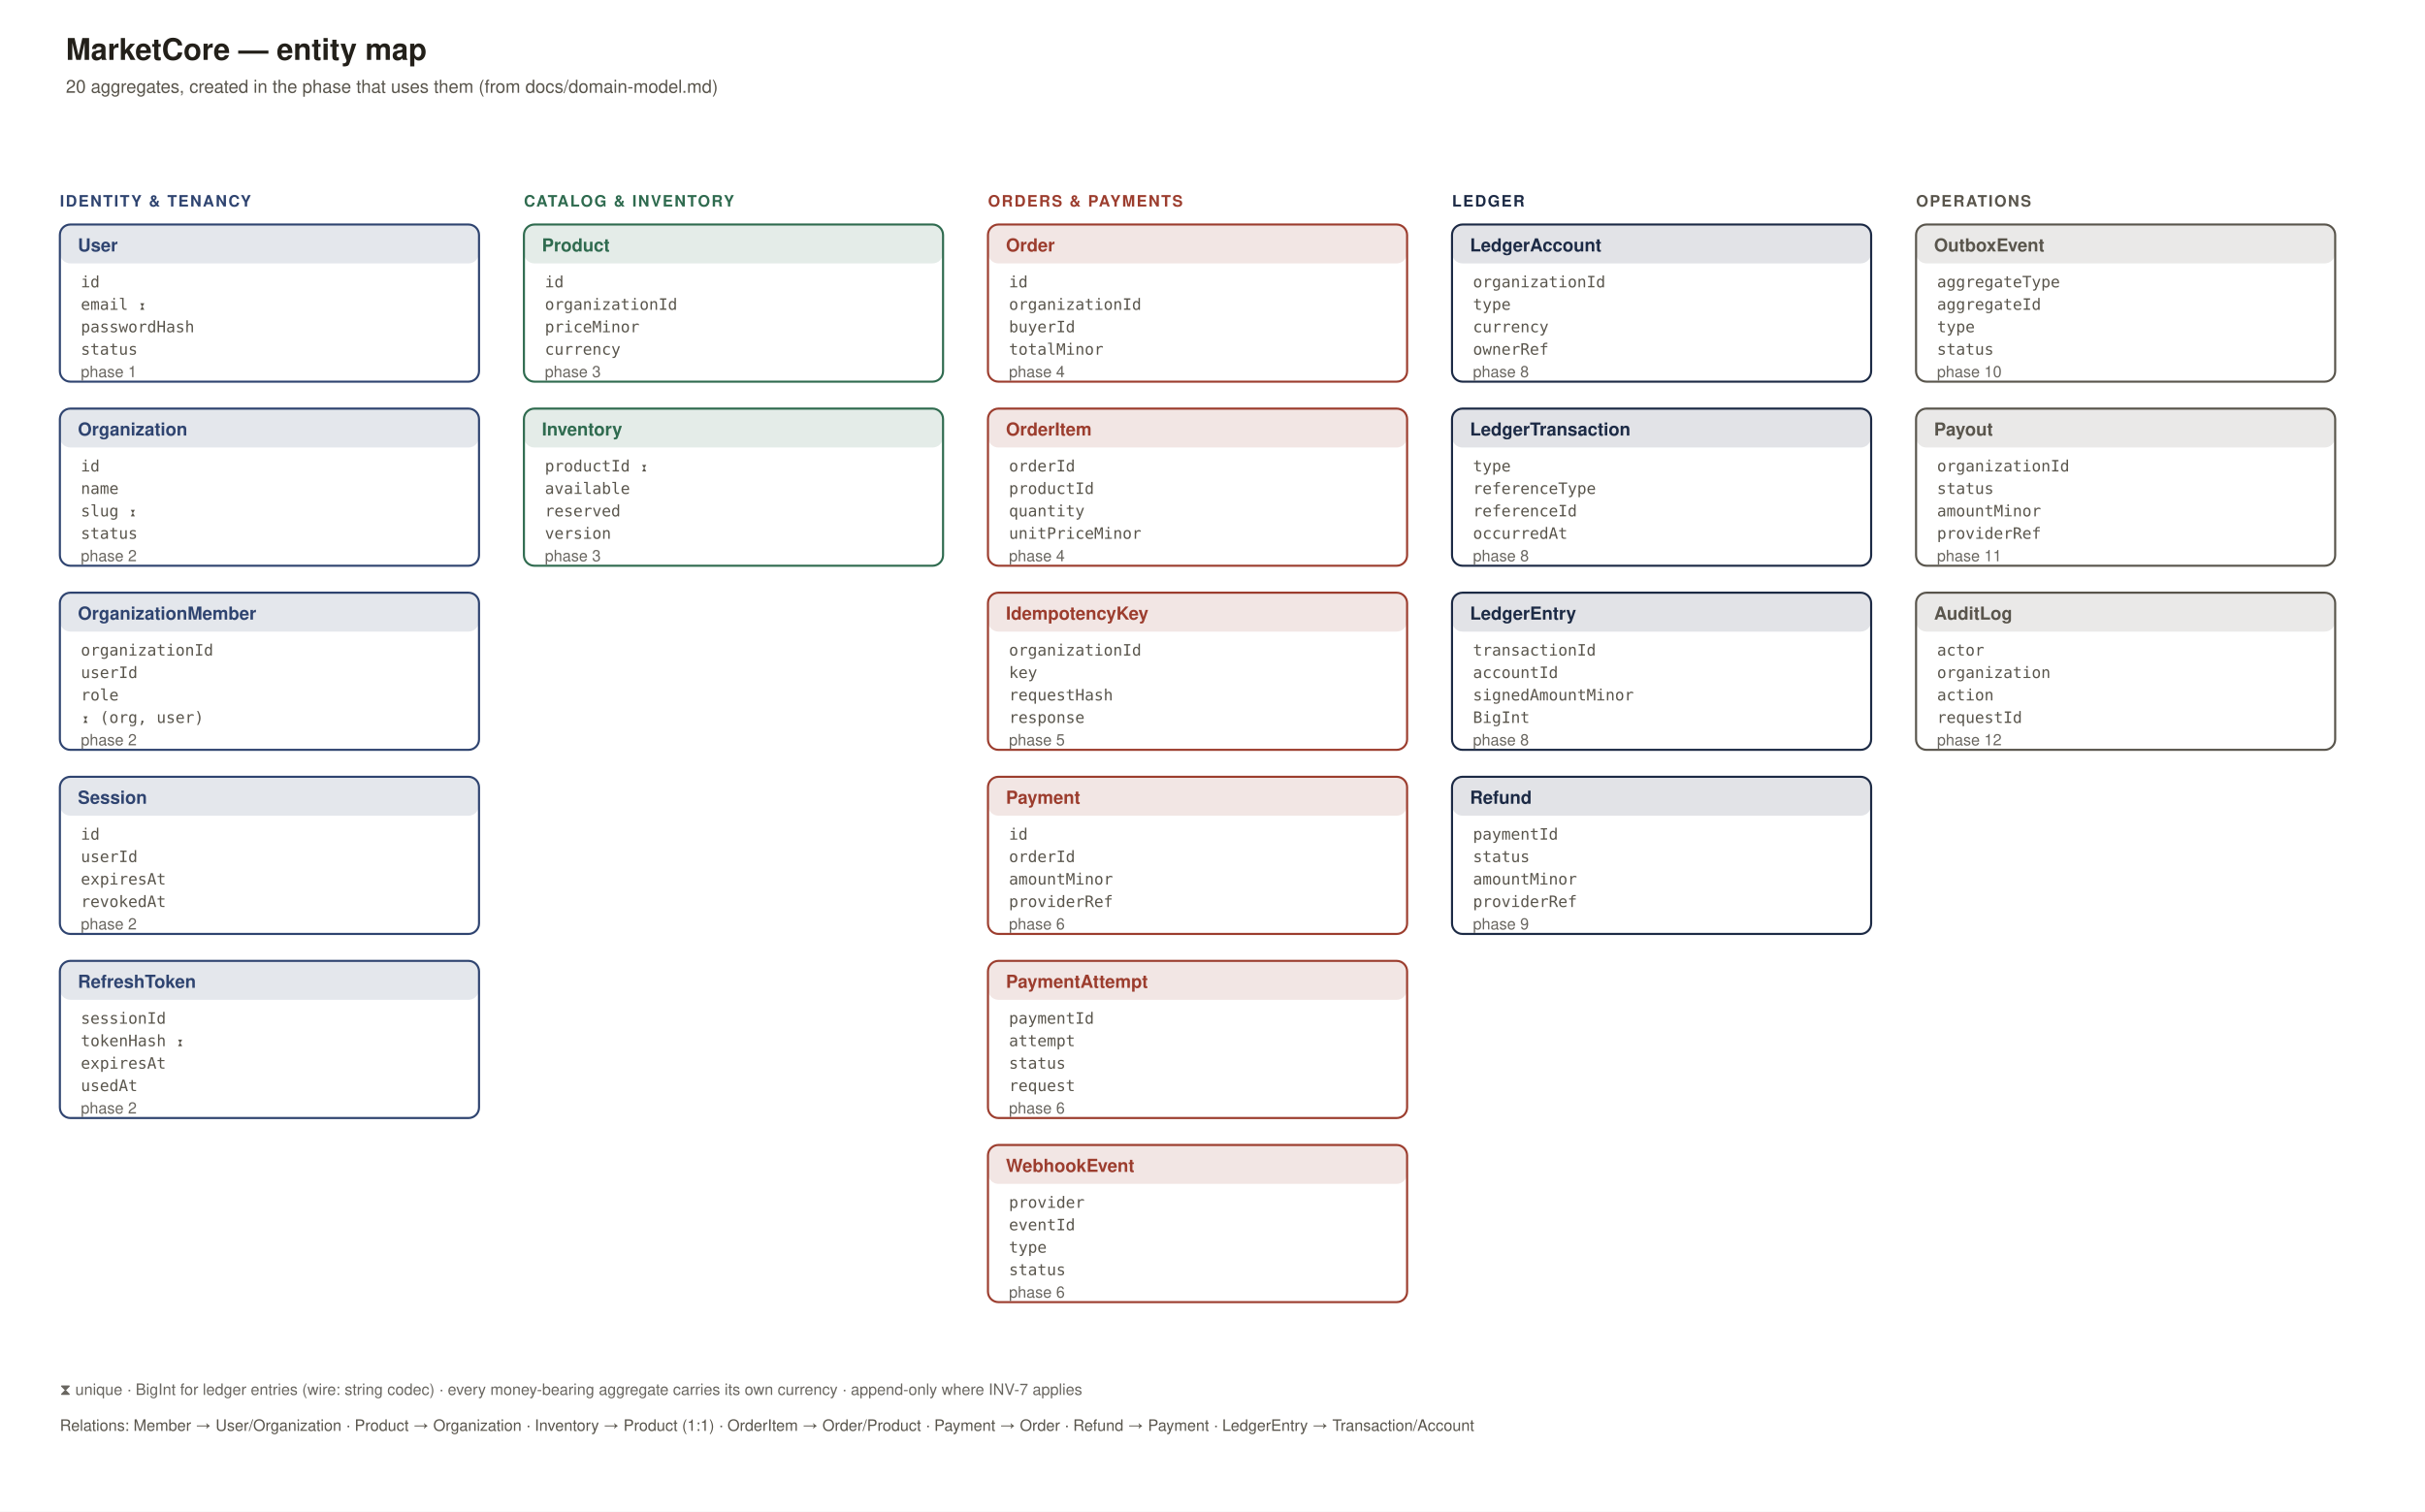
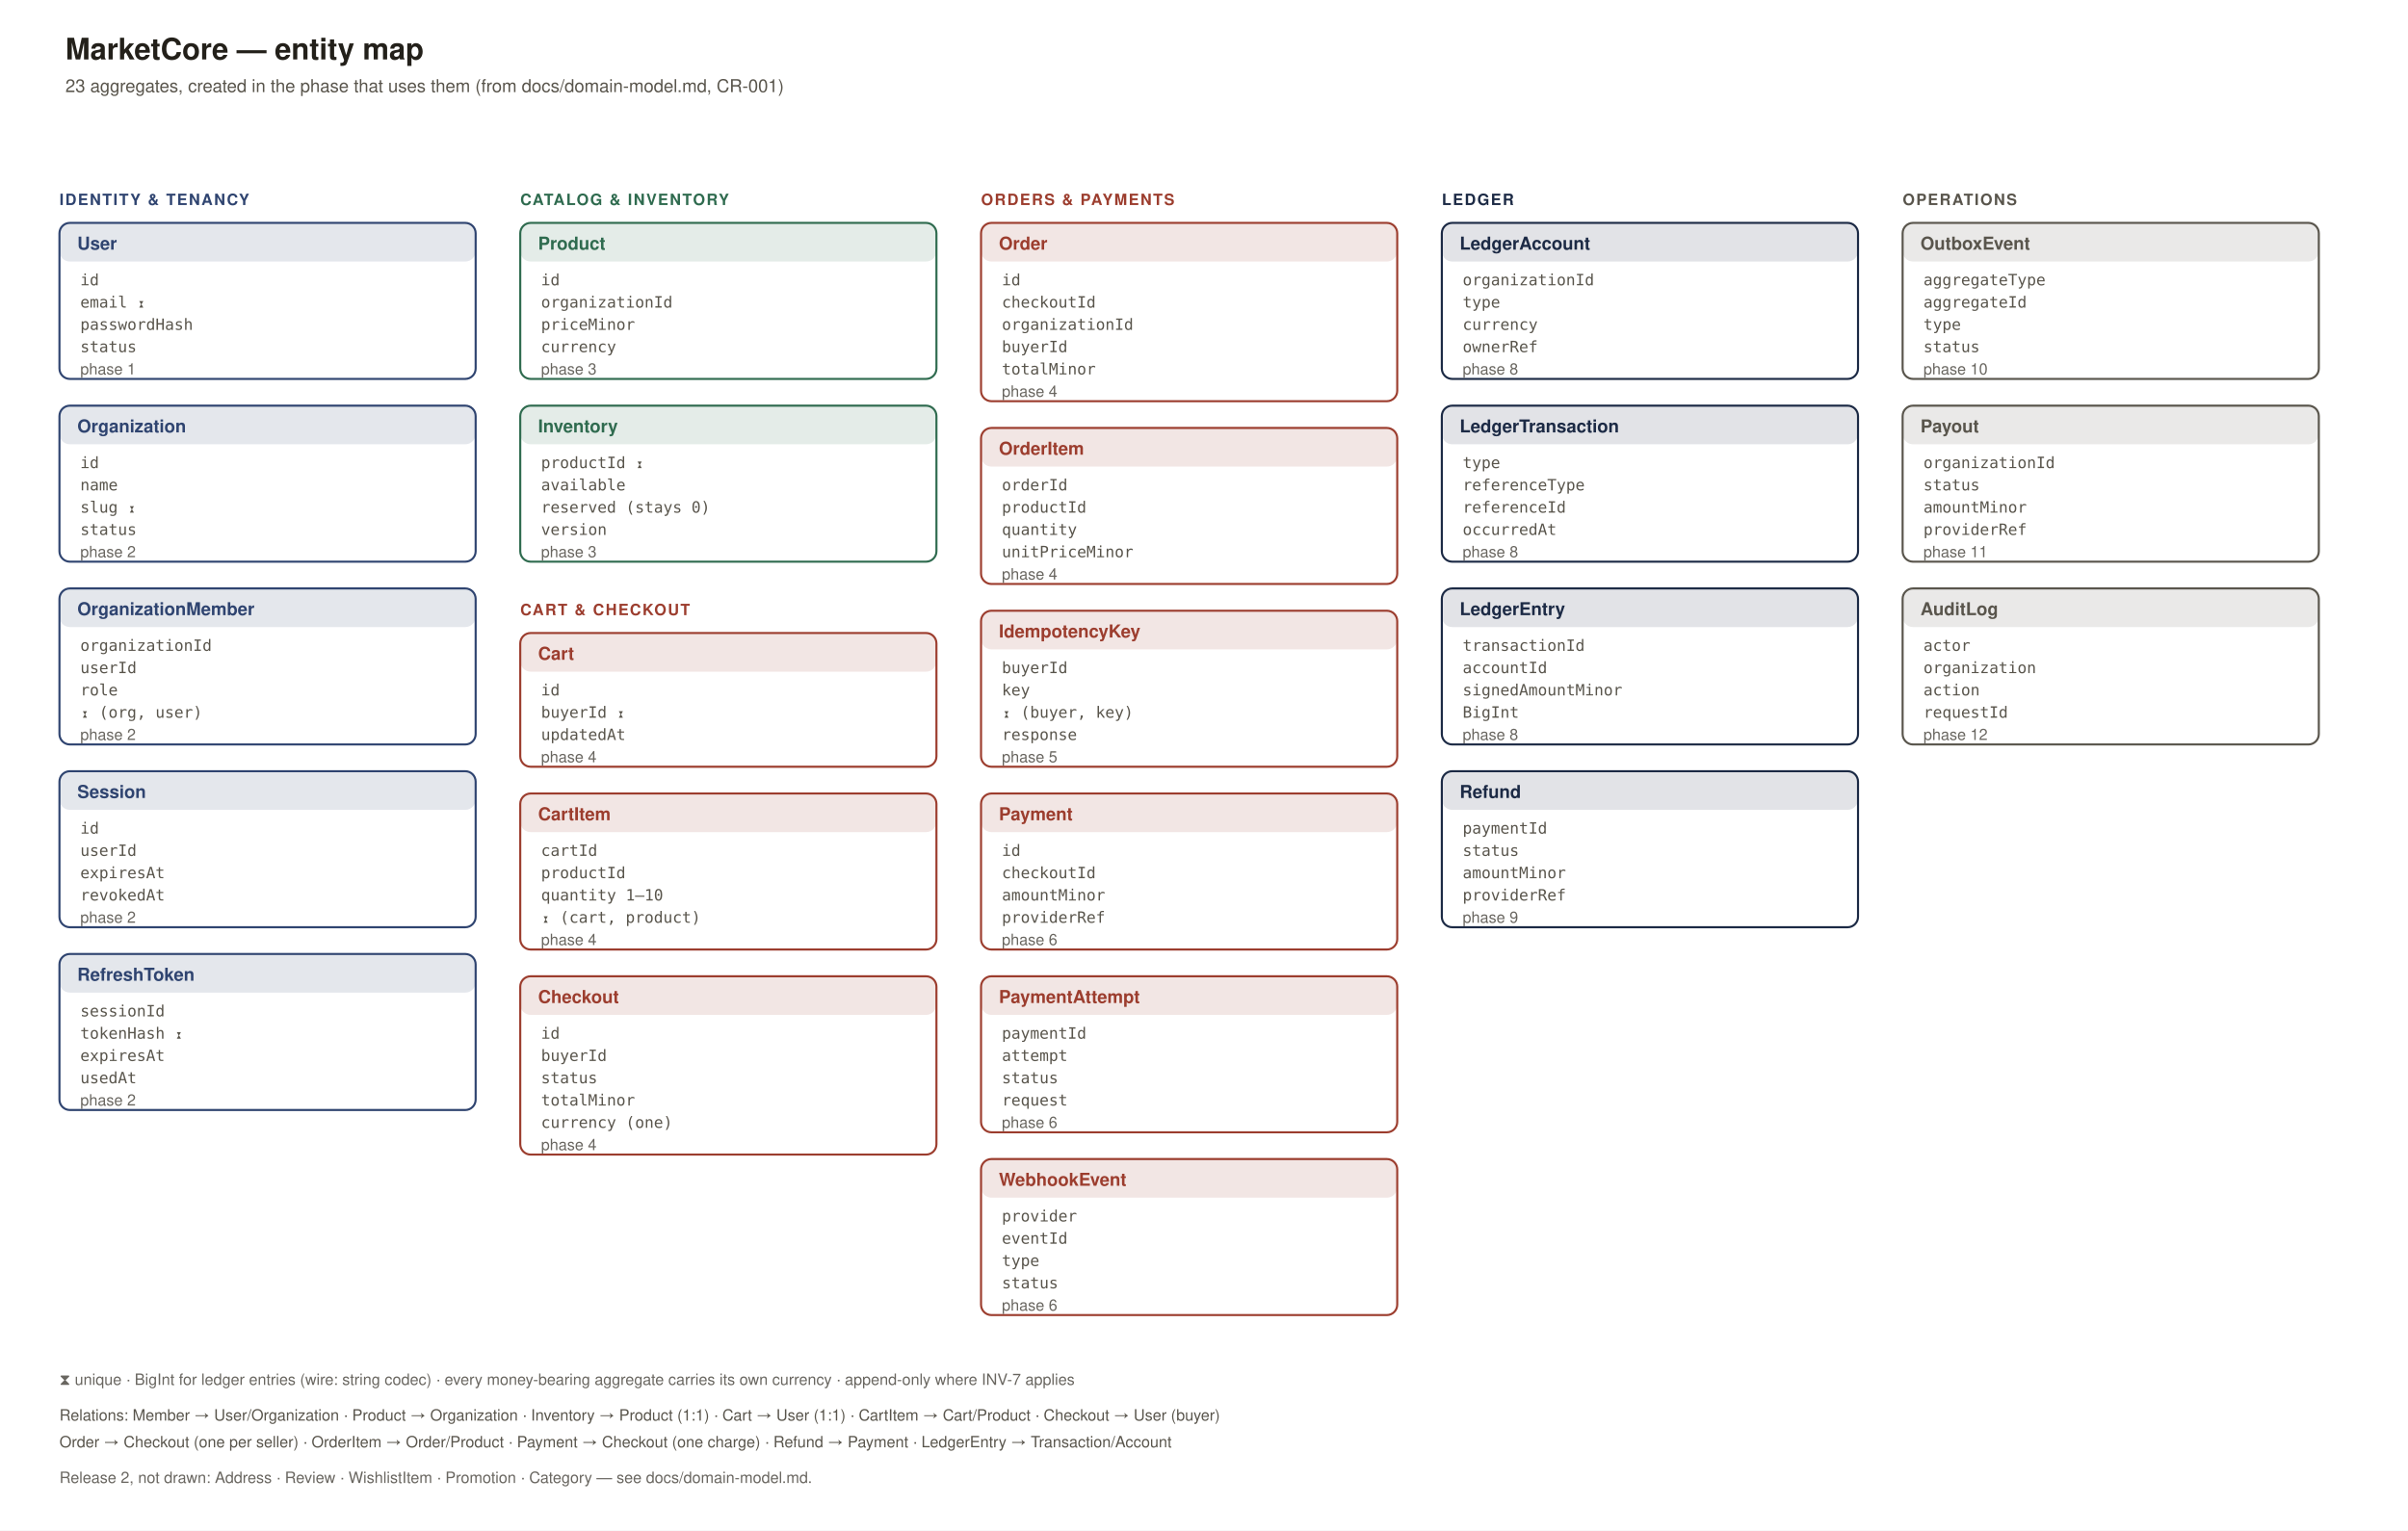
- <svg xmlns="http://www.w3.org/2000/svg" width="1620" height="1010" viewBox="0 0 1620 1010">
-   <rect width="1620" height="1010" fill="#ffffff" />
+ <svg xmlns="http://www.w3.org/2000/svg" width="1620" height="1030" viewBox="0 0 1620 1030">
+   <rect width="1620" height="1030" fill="#ffffff" />
  <defs>
    <marker id="ar" viewBox="0 0 10 10" refX="9" refY="5" markerWidth="7" markerHeight="7" orient="auto-start-reverse">
      <path d="M 0 0 L 10 5 L 0 10 z" fill="#23201a" />
    </marker>
    <marker id="a2" viewBox="0 0 10 10" refX="9" refY="5" markerWidth="7" markerHeight="7" orient="auto-start-reverse">
      <path d="M 0 0 L 10 5 L 0 10 z" fill="#2f4470" />
    </marker>
    <marker id="a3" viewBox="0 0 10 10" refX="9" refY="5" markerWidth="7" markerHeight="7" orient="auto-start-reverse">
      <path d="M 0 0 L 10 5 L 0 10 z" fill="#9c3d2e" />
    </marker>
    <marker id="a4" viewBox="0 0 10 10" refX="9" refY="5" markerWidth="7" markerHeight="7" orient="auto-start-reverse">
      <path d="M 0 0 L 10 5 L 0 10 z" fill="#59554c" />
    </marker>
  </defs>
  <text x="44" y="40" font-family="Helvetica, Arial, sans-serif" font-size="20" font-weight="700" fill="#23201a" text-anchor="start">MarketCore — entity map</text>
-   <text x="44" y="62" font-family="Helvetica, Arial, sans-serif" font-size="12" font-weight="400" fill="#59554c" text-anchor="start">20 aggregates, created in the phase that uses them (from docs/domain-model.md)</text>
+   <text x="44" y="62" font-family="Helvetica, Arial, sans-serif" font-size="12" font-weight="400" fill="#59554c" text-anchor="start">23 aggregates, created in the phase that uses them (from docs/domain-model.md, CR-001)</text>
  <text x="40" y="138" font-family="Helvetica, Arial, sans-serif" font-size="10.5" font-weight="700" fill="#2f4470" text-anchor="start" letter-spacing="0.09em">IDENTITY &amp; TENANCY</text>
  <rect x="40" y="150" width="280" height="105" rx="7" fill="#ffffff" stroke="#2f4470" stroke-width="1.4" />
  <rect x="40" y="150" width="280" height="26" rx="7" fill="#2f4470" opacity="0.13" />
  <text x="52" y="168" font-family="Helvetica, Arial, sans-serif" font-size="12" font-weight="700" fill="#2f4470" text-anchor="start">User</text>
  <text x="54" y="192" font-family="ui-monospace, Menlo, Consolas, monospace" font-size="10.5" font-weight="400" fill="#59554c" text-anchor="start">id</text>
  <text x="54" y="207" font-family="ui-monospace, Menlo, Consolas, monospace" font-size="10.5" font-weight="400" fill="#59554c" text-anchor="start">email ⧗</text>
  <text x="54" y="222" font-family="ui-monospace, Menlo, Consolas, monospace" font-size="10.5" font-weight="400" fill="#59554c" text-anchor="start">passwordHash</text>
  <text x="54" y="237" font-family="ui-monospace, Menlo, Consolas, monospace" font-size="10.5" font-weight="400" fill="#59554c" text-anchor="start">status</text>
  <text x="54" y="252" font-family="Helvetica, Arial, sans-serif" font-size="10.5" font-weight="400" fill="#696660" text-anchor="start">phase 1</text>
  <rect x="40" y="273" width="280" height="105" rx="7" fill="#ffffff" stroke="#2f4470" stroke-width="1.4" />
  <rect x="40" y="273" width="280" height="26" rx="7" fill="#2f4470" opacity="0.13" />
  <text x="52" y="291" font-family="Helvetica, Arial, sans-serif" font-size="12" font-weight="700" fill="#2f4470" text-anchor="start">Organization</text>
  <text x="54" y="315" font-family="ui-monospace, Menlo, Consolas, monospace" font-size="10.5" font-weight="400" fill="#59554c" text-anchor="start">id</text>
  <text x="54" y="330" font-family="ui-monospace, Menlo, Consolas, monospace" font-size="10.5" font-weight="400" fill="#59554c" text-anchor="start">name</text>
  <text x="54" y="345" font-family="ui-monospace, Menlo, Consolas, monospace" font-size="10.5" font-weight="400" fill="#59554c" text-anchor="start">slug ⧗</text>
  <text x="54" y="360" font-family="ui-monospace, Menlo, Consolas, monospace" font-size="10.5" font-weight="400" fill="#59554c" text-anchor="start">status</text>
  <text x="54" y="375" font-family="Helvetica, Arial, sans-serif" font-size="10.5" font-weight="400" fill="#696660" text-anchor="start">phase 2</text>
  <rect x="40" y="396" width="280" height="105" rx="7" fill="#ffffff" stroke="#2f4470" stroke-width="1.4" />
  <rect x="40" y="396" width="280" height="26" rx="7" fill="#2f4470" opacity="0.13" />
  <text x="52" y="414" font-family="Helvetica, Arial, sans-serif" font-size="12" font-weight="700" fill="#2f4470" text-anchor="start">OrganizationMember</text>
  <text x="54" y="438" font-family="ui-monospace, Menlo, Consolas, monospace" font-size="10.5" font-weight="400" fill="#59554c" text-anchor="start">organizationId</text>
  <text x="54" y="453" font-family="ui-monospace, Menlo, Consolas, monospace" font-size="10.5" font-weight="400" fill="#59554c" text-anchor="start">userId</text>
  <text x="54" y="468" font-family="ui-monospace, Menlo, Consolas, monospace" font-size="10.5" font-weight="400" fill="#59554c" text-anchor="start">role</text>
  <text x="54" y="483" font-family="ui-monospace, Menlo, Consolas, monospace" font-size="10.5" font-weight="400" fill="#59554c" text-anchor="start">⧗ (org, user)</text>
  <text x="54" y="498" font-family="Helvetica, Arial, sans-serif" font-size="10.5" font-weight="400" fill="#696660" text-anchor="start">phase 2</text>
  <rect x="40" y="519" width="280" height="105" rx="7" fill="#ffffff" stroke="#2f4470" stroke-width="1.4" />
  <rect x="40" y="519" width="280" height="26" rx="7" fill="#2f4470" opacity="0.13" />
  <text x="52" y="537" font-family="Helvetica, Arial, sans-serif" font-size="12" font-weight="700" fill="#2f4470" text-anchor="start">Session</text>
  <text x="54" y="561" font-family="ui-monospace, Menlo, Consolas, monospace" font-size="10.5" font-weight="400" fill="#59554c" text-anchor="start">id</text>
  <text x="54" y="576" font-family="ui-monospace, Menlo, Consolas, monospace" font-size="10.5" font-weight="400" fill="#59554c" text-anchor="start">userId</text>
  <text x="54" y="591" font-family="ui-monospace, Menlo, Consolas, monospace" font-size="10.5" font-weight="400" fill="#59554c" text-anchor="start">expiresAt</text>
  <text x="54" y="606" font-family="ui-monospace, Menlo, Consolas, monospace" font-size="10.5" font-weight="400" fill="#59554c" text-anchor="start">revokedAt</text>
  <text x="54" y="621" font-family="Helvetica, Arial, sans-serif" font-size="10.5" font-weight="400" fill="#696660" text-anchor="start">phase 2</text>
  <rect x="40" y="642" width="280" height="105" rx="7" fill="#ffffff" stroke="#2f4470" stroke-width="1.4" />
  <rect x="40" y="642" width="280" height="26" rx="7" fill="#2f4470" opacity="0.13" />
  <text x="52" y="660" font-family="Helvetica, Arial, sans-serif" font-size="12" font-weight="700" fill="#2f4470" text-anchor="start">RefreshToken</text>
  <text x="54" y="684" font-family="ui-monospace, Menlo, Consolas, monospace" font-size="10.5" font-weight="400" fill="#59554c" text-anchor="start">sessionId</text>
  <text x="54" y="699" font-family="ui-monospace, Menlo, Consolas, monospace" font-size="10.5" font-weight="400" fill="#59554c" text-anchor="start">tokenHash ⧗</text>
  <text x="54" y="714" font-family="ui-monospace, Menlo, Consolas, monospace" font-size="10.5" font-weight="400" fill="#59554c" text-anchor="start">expiresAt</text>
  <text x="54" y="729" font-family="ui-monospace, Menlo, Consolas, monospace" font-size="10.5" font-weight="400" fill="#59554c" text-anchor="start">usedAt</text>
  <text x="54" y="744" font-family="Helvetica, Arial, sans-serif" font-size="10.5" font-weight="400" fill="#696660" text-anchor="start">phase 2</text>
  <text x="350" y="138" font-family="Helvetica, Arial, sans-serif" font-size="10.5" font-weight="700" fill="#2f6b4f" text-anchor="start" letter-spacing="0.09em">CATALOG &amp; INVENTORY</text>
  <rect x="350" y="150" width="280" height="105" rx="7" fill="#ffffff" stroke="#2f6b4f" stroke-width="1.4" />
  <rect x="350" y="150" width="280" height="26" rx="7" fill="#2f6b4f" opacity="0.13" />
  <text x="362" y="168" font-family="Helvetica, Arial, sans-serif" font-size="12" font-weight="700" fill="#2f6b4f" text-anchor="start">Product</text>
  <text x="364" y="192" font-family="ui-monospace, Menlo, Consolas, monospace" font-size="10.5" font-weight="400" fill="#59554c" text-anchor="start">id</text>
  <text x="364" y="207" font-family="ui-monospace, Menlo, Consolas, monospace" font-size="10.5" font-weight="400" fill="#59554c" text-anchor="start">organizationId</text>
  <text x="364" y="222" font-family="ui-monospace, Menlo, Consolas, monospace" font-size="10.5" font-weight="400" fill="#59554c" text-anchor="start">priceMinor</text>
  <text x="364" y="237" font-family="ui-monospace, Menlo, Consolas, monospace" font-size="10.5" font-weight="400" fill="#59554c" text-anchor="start">currency</text>
  <text x="364" y="252" font-family="Helvetica, Arial, sans-serif" font-size="10.5" font-weight="400" fill="#696660" text-anchor="start">phase 3</text>
  <rect x="350" y="273" width="280" height="105" rx="7" fill="#ffffff" stroke="#2f6b4f" stroke-width="1.4" />
  <rect x="350" y="273" width="280" height="26" rx="7" fill="#2f6b4f" opacity="0.13" />
  <text x="362" y="291" font-family="Helvetica, Arial, sans-serif" font-size="12" font-weight="700" fill="#2f6b4f" text-anchor="start">Inventory</text>
  <text x="364" y="315" font-family="ui-monospace, Menlo, Consolas, monospace" font-size="10.5" font-weight="400" fill="#59554c" text-anchor="start">productId ⧗</text>
  <text x="364" y="330" font-family="ui-monospace, Menlo, Consolas, monospace" font-size="10.5" font-weight="400" fill="#59554c" text-anchor="start">available</text>
-   <text x="364" y="345" font-family="ui-monospace, Menlo, Consolas, monospace" font-size="10.5" font-weight="400" fill="#59554c" text-anchor="start">reserved</text>
+   <text x="364" y="345" font-family="ui-monospace, Menlo, Consolas, monospace" font-size="10.5" font-weight="400" fill="#59554c" text-anchor="start">reserved (stays 0)</text>
  <text x="364" y="360" font-family="ui-monospace, Menlo, Consolas, monospace" font-size="10.5" font-weight="400" fill="#59554c" text-anchor="start">version</text>
  <text x="364" y="375" font-family="Helvetica, Arial, sans-serif" font-size="10.5" font-weight="400" fill="#696660" text-anchor="start">phase 3</text>
+   <text x="350" y="414" font-family="Helvetica, Arial, sans-serif" font-size="10.5" font-weight="700" fill="#9c3d2e" text-anchor="start" letter-spacing="0.09em">CART &amp; CHECKOUT</text>
+   <rect x="350" y="426" width="280" height="90" rx="7" fill="#ffffff" stroke="#9c3d2e" stroke-width="1.4" />
+   <rect x="350" y="426" width="280" height="26" rx="7" fill="#9c3d2e" opacity="0.13" />
+   <text x="362" y="444" font-family="Helvetica, Arial, sans-serif" font-size="12" font-weight="700" fill="#9c3d2e" text-anchor="start">Cart</text>
+   <text x="364" y="468" font-family="ui-monospace, Menlo, Consolas, monospace" font-size="10.5" font-weight="400" fill="#59554c" text-anchor="start">id</text>
+   <text x="364" y="483" font-family="ui-monospace, Menlo, Consolas, monospace" font-size="10.5" font-weight="400" fill="#59554c" text-anchor="start">buyerId ⧗</text>
+   <text x="364" y="498" font-family="ui-monospace, Menlo, Consolas, monospace" font-size="10.5" font-weight="400" fill="#59554c" text-anchor="start">updatedAt</text>
+   <text x="364" y="513" font-family="Helvetica, Arial, sans-serif" font-size="10.5" font-weight="400" fill="#696660" text-anchor="start">phase 4</text>
+   <rect x="350" y="534" width="280" height="105" rx="7" fill="#ffffff" stroke="#9c3d2e" stroke-width="1.4" />
+   <rect x="350" y="534" width="280" height="26" rx="7" fill="#9c3d2e" opacity="0.13" />
+   <text x="362" y="552" font-family="Helvetica, Arial, sans-serif" font-size="12" font-weight="700" fill="#9c3d2e" text-anchor="start">CartItem</text>
+   <text x="364" y="576" font-family="ui-monospace, Menlo, Consolas, monospace" font-size="10.5" font-weight="400" fill="#59554c" text-anchor="start">cartId</text>
+   <text x="364" y="591" font-family="ui-monospace, Menlo, Consolas, monospace" font-size="10.5" font-weight="400" fill="#59554c" text-anchor="start">productId</text>
+   <text x="364" y="606" font-family="ui-monospace, Menlo, Consolas, monospace" font-size="10.5" font-weight="400" fill="#59554c" text-anchor="start">quantity 1–10</text>
+   <text x="364" y="621" font-family="ui-monospace, Menlo, Consolas, monospace" font-size="10.5" font-weight="400" fill="#59554c" text-anchor="start">⧗ (cart, product)</text>
+   <text x="364" y="636" font-family="Helvetica, Arial, sans-serif" font-size="10.5" font-weight="400" fill="#696660" text-anchor="start">phase 4</text>
+   <rect x="350" y="657" width="280" height="120" rx="7" fill="#ffffff" stroke="#9c3d2e" stroke-width="1.4" />
+   <rect x="350" y="657" width="280" height="26" rx="7" fill="#9c3d2e" opacity="0.13" />
+   <text x="362" y="675" font-family="Helvetica, Arial, sans-serif" font-size="12" font-weight="700" fill="#9c3d2e" text-anchor="start">Checkout</text>
+   <text x="364" y="699" font-family="ui-monospace, Menlo, Consolas, monospace" font-size="10.5" font-weight="400" fill="#59554c" text-anchor="start">id</text>
+   <text x="364" y="714" font-family="ui-monospace, Menlo, Consolas, monospace" font-size="10.5" font-weight="400" fill="#59554c" text-anchor="start">buyerId</text>
+   <text x="364" y="729" font-family="ui-monospace, Menlo, Consolas, monospace" font-size="10.5" font-weight="400" fill="#59554c" text-anchor="start">status</text>
+   <text x="364" y="744" font-family="ui-monospace, Menlo, Consolas, monospace" font-size="10.5" font-weight="400" fill="#59554c" text-anchor="start">totalMinor</text>
+   <text x="364" y="759" font-family="ui-monospace, Menlo, Consolas, monospace" font-size="10.5" font-weight="400" fill="#59554c" text-anchor="start">currency (one)</text>
+   <text x="364" y="774" font-family="Helvetica, Arial, sans-serif" font-size="10.5" font-weight="400" fill="#696660" text-anchor="start">phase 4</text>
  <text x="660" y="138" font-family="Helvetica, Arial, sans-serif" font-size="10.5" font-weight="700" fill="#9c3d2e" text-anchor="start" letter-spacing="0.09em">ORDERS &amp; PAYMENTS</text>
-   <rect x="660" y="150" width="280" height="105" rx="7" fill="#ffffff" stroke="#9c3d2e" stroke-width="1.4" />
+   <rect x="660" y="150" width="280" height="120" rx="7" fill="#ffffff" stroke="#9c3d2e" stroke-width="1.4" />
  <rect x="660" y="150" width="280" height="26" rx="7" fill="#9c3d2e" opacity="0.13" />
  <text x="672" y="168" font-family="Helvetica, Arial, sans-serif" font-size="12" font-weight="700" fill="#9c3d2e" text-anchor="start">Order</text>
  <text x="674" y="192" font-family="ui-monospace, Menlo, Consolas, monospace" font-size="10.5" font-weight="400" fill="#59554c" text-anchor="start">id</text>
-   <text x="674" y="207" font-family="ui-monospace, Menlo, Consolas, monospace" font-size="10.5" font-weight="400" fill="#59554c" text-anchor="start">organizationId</text>
-   <text x="674" y="222" font-family="ui-monospace, Menlo, Consolas, monospace" font-size="10.5" font-weight="400" fill="#59554c" text-anchor="start">buyerId</text>
-   <text x="674" y="237" font-family="ui-monospace, Menlo, Consolas, monospace" font-size="10.5" font-weight="400" fill="#59554c" text-anchor="start">totalMinor</text>
-   <text x="674" y="252" font-family="Helvetica, Arial, sans-serif" font-size="10.5" font-weight="400" fill="#696660" text-anchor="start">phase 4</text>
-   <rect x="660" y="273" width="280" height="105" rx="7" fill="#ffffff" stroke="#9c3d2e" stroke-width="1.4" />
-   <rect x="660" y="273" width="280" height="26" rx="7" fill="#9c3d2e" opacity="0.13" />
-   <text x="672" y="291" font-family="Helvetica, Arial, sans-serif" font-size="12" font-weight="700" fill="#9c3d2e" text-anchor="start">OrderItem</text>
-   <text x="674" y="315" font-family="ui-monospace, Menlo, Consolas, monospace" font-size="10.5" font-weight="400" fill="#59554c" text-anchor="start">orderId</text>
-   <text x="674" y="330" font-family="ui-monospace, Menlo, Consolas, monospace" font-size="10.5" font-weight="400" fill="#59554c" text-anchor="start">productId</text>
-   <text x="674" y="345" font-family="ui-monospace, Menlo, Consolas, monospace" font-size="10.5" font-weight="400" fill="#59554c" text-anchor="start">quantity</text>
-   <text x="674" y="360" font-family="ui-monospace, Menlo, Consolas, monospace" font-size="10.5" font-weight="400" fill="#59554c" text-anchor="start">unitPriceMinor</text>
-   <text x="674" y="375" font-family="Helvetica, Arial, sans-serif" font-size="10.5" font-weight="400" fill="#696660" text-anchor="start">phase 4</text>
-   <rect x="660" y="396" width="280" height="105" rx="7" fill="#ffffff" stroke="#9c3d2e" stroke-width="1.4" />
-   <rect x="660" y="396" width="280" height="26" rx="7" fill="#9c3d2e" opacity="0.13" />
-   <text x="672" y="414" font-family="Helvetica, Arial, sans-serif" font-size="12" font-weight="700" fill="#9c3d2e" text-anchor="start">IdempotencyKey</text>
-   <text x="674" y="438" font-family="ui-monospace, Menlo, Consolas, monospace" font-size="10.5" font-weight="400" fill="#59554c" text-anchor="start">organizationId</text>
-   <text x="674" y="453" font-family="ui-monospace, Menlo, Consolas, monospace" font-size="10.5" font-weight="400" fill="#59554c" text-anchor="start">key</text>
-   <text x="674" y="468" font-family="ui-monospace, Menlo, Consolas, monospace" font-size="10.5" font-weight="400" fill="#59554c" text-anchor="start">requestHash</text>
-   <text x="674" y="483" font-family="ui-monospace, Menlo, Consolas, monospace" font-size="10.5" font-weight="400" fill="#59554c" text-anchor="start">response</text>
-   <text x="674" y="498" font-family="Helvetica, Arial, sans-serif" font-size="10.5" font-weight="400" fill="#696660" text-anchor="start">phase 5</text>
-   <rect x="660" y="519" width="280" height="105" rx="7" fill="#ffffff" stroke="#9c3d2e" stroke-width="1.4" />
-   <rect x="660" y="519" width="280" height="26" rx="7" fill="#9c3d2e" opacity="0.13" />
-   <text x="672" y="537" font-family="Helvetica, Arial, sans-serif" font-size="12" font-weight="700" fill="#9c3d2e" text-anchor="start">Payment</text>
-   <text x="674" y="561" font-family="ui-monospace, Menlo, Consolas, monospace" font-size="10.5" font-weight="400" fill="#59554c" text-anchor="start">id</text>
-   <text x="674" y="576" font-family="ui-monospace, Menlo, Consolas, monospace" font-size="10.5" font-weight="400" fill="#59554c" text-anchor="start">orderId</text>
-   <text x="674" y="591" font-family="ui-monospace, Menlo, Consolas, monospace" font-size="10.5" font-weight="400" fill="#59554c" text-anchor="start">amountMinor</text>
-   <text x="674" y="606" font-family="ui-monospace, Menlo, Consolas, monospace" font-size="10.5" font-weight="400" fill="#59554c" text-anchor="start">providerRef</text>
-   <text x="674" y="621" font-family="Helvetica, Arial, sans-serif" font-size="10.5" font-weight="400" fill="#696660" text-anchor="start">phase 6</text>
-   <rect x="660" y="642" width="280" height="105" rx="7" fill="#ffffff" stroke="#9c3d2e" stroke-width="1.4" />
-   <rect x="660" y="642" width="280" height="26" rx="7" fill="#9c3d2e" opacity="0.13" />
-   <text x="672" y="660" font-family="Helvetica, Arial, sans-serif" font-size="12" font-weight="700" fill="#9c3d2e" text-anchor="start">PaymentAttempt</text>
-   <text x="674" y="684" font-family="ui-monospace, Menlo, Consolas, monospace" font-size="10.5" font-weight="400" fill="#59554c" text-anchor="start">paymentId</text>
-   <text x="674" y="699" font-family="ui-monospace, Menlo, Consolas, monospace" font-size="10.5" font-weight="400" fill="#59554c" text-anchor="start">attempt</text>
-   <text x="674" y="714" font-family="ui-monospace, Menlo, Consolas, monospace" font-size="10.5" font-weight="400" fill="#59554c" text-anchor="start">status</text>
-   <text x="674" y="729" font-family="ui-monospace, Menlo, Consolas, monospace" font-size="10.5" font-weight="400" fill="#59554c" text-anchor="start">request</text>
-   <text x="674" y="744" font-family="Helvetica, Arial, sans-serif" font-size="10.5" font-weight="400" fill="#696660" text-anchor="start">phase 6</text>
-   <rect x="660" y="765" width="280" height="105" rx="7" fill="#ffffff" stroke="#9c3d2e" stroke-width="1.4" />
-   <rect x="660" y="765" width="280" height="26" rx="7" fill="#9c3d2e" opacity="0.13" />
-   <text x="672" y="783" font-family="Helvetica, Arial, sans-serif" font-size="12" font-weight="700" fill="#9c3d2e" text-anchor="start">WebhookEvent</text>
-   <text x="674" y="807" font-family="ui-monospace, Menlo, Consolas, monospace" font-size="10.5" font-weight="400" fill="#59554c" text-anchor="start">provider</text>
-   <text x="674" y="822" font-family="ui-monospace, Menlo, Consolas, monospace" font-size="10.5" font-weight="400" fill="#59554c" text-anchor="start">eventId</text>
-   <text x="674" y="837" font-family="ui-monospace, Menlo, Consolas, monospace" font-size="10.5" font-weight="400" fill="#59554c" text-anchor="start">type</text>
-   <text x="674" y="852" font-family="ui-monospace, Menlo, Consolas, monospace" font-size="10.5" font-weight="400" fill="#59554c" text-anchor="start">status</text>
-   <text x="674" y="867" font-family="Helvetica, Arial, sans-serif" font-size="10.5" font-weight="400" fill="#696660" text-anchor="start">phase 6</text>
+   <text x="674" y="207" font-family="ui-monospace, Menlo, Consolas, monospace" font-size="10.5" font-weight="400" fill="#59554c" text-anchor="start">checkoutId</text>
+   <text x="674" y="222" font-family="ui-monospace, Menlo, Consolas, monospace" font-size="10.5" font-weight="400" fill="#59554c" text-anchor="start">organizationId</text>
+   <text x="674" y="237" font-family="ui-monospace, Menlo, Consolas, monospace" font-size="10.5" font-weight="400" fill="#59554c" text-anchor="start">buyerId</text>
+   <text x="674" y="252" font-family="ui-monospace, Menlo, Consolas, monospace" font-size="10.5" font-weight="400" fill="#59554c" text-anchor="start">totalMinor</text>
+   <text x="674" y="267" font-family="Helvetica, Arial, sans-serif" font-size="10.5" font-weight="400" fill="#696660" text-anchor="start">phase 4</text>
+   <rect x="660" y="288" width="280" height="105" rx="7" fill="#ffffff" stroke="#9c3d2e" stroke-width="1.4" />
+   <rect x="660" y="288" width="280" height="26" rx="7" fill="#9c3d2e" opacity="0.13" />
+   <text x="672" y="306" font-family="Helvetica, Arial, sans-serif" font-size="12" font-weight="700" fill="#9c3d2e" text-anchor="start">OrderItem</text>
+   <text x="674" y="330" font-family="ui-monospace, Menlo, Consolas, monospace" font-size="10.5" font-weight="400" fill="#59554c" text-anchor="start">orderId</text>
+   <text x="674" y="345" font-family="ui-monospace, Menlo, Consolas, monospace" font-size="10.5" font-weight="400" fill="#59554c" text-anchor="start">productId</text>
+   <text x="674" y="360" font-family="ui-monospace, Menlo, Consolas, monospace" font-size="10.5" font-weight="400" fill="#59554c" text-anchor="start">quantity</text>
+   <text x="674" y="375" font-family="ui-monospace, Menlo, Consolas, monospace" font-size="10.5" font-weight="400" fill="#59554c" text-anchor="start">unitPriceMinor</text>
+   <text x="674" y="390" font-family="Helvetica, Arial, sans-serif" font-size="10.5" font-weight="400" fill="#696660" text-anchor="start">phase 4</text>
+   <rect x="660" y="411" width="280" height="105" rx="7" fill="#ffffff" stroke="#9c3d2e" stroke-width="1.4" />
+   <rect x="660" y="411" width="280" height="26" rx="7" fill="#9c3d2e" opacity="0.13" />
+   <text x="672" y="429" font-family="Helvetica, Arial, sans-serif" font-size="12" font-weight="700" fill="#9c3d2e" text-anchor="start">IdempotencyKey</text>
+   <text x="674" y="453" font-family="ui-monospace, Menlo, Consolas, monospace" font-size="10.5" font-weight="400" fill="#59554c" text-anchor="start">buyerId</text>
+   <text x="674" y="468" font-family="ui-monospace, Menlo, Consolas, monospace" font-size="10.5" font-weight="400" fill="#59554c" text-anchor="start">key</text>
+   <text x="674" y="483" font-family="ui-monospace, Menlo, Consolas, monospace" font-size="10.5" font-weight="400" fill="#59554c" text-anchor="start">⧗ (buyer, key)</text>
+   <text x="674" y="498" font-family="ui-monospace, Menlo, Consolas, monospace" font-size="10.5" font-weight="400" fill="#59554c" text-anchor="start">response</text>
+   <text x="674" y="513" font-family="Helvetica, Arial, sans-serif" font-size="10.5" font-weight="400" fill="#696660" text-anchor="start">phase 5</text>
+   <rect x="660" y="534" width="280" height="105" rx="7" fill="#ffffff" stroke="#9c3d2e" stroke-width="1.4" />
+   <rect x="660" y="534" width="280" height="26" rx="7" fill="#9c3d2e" opacity="0.13" />
+   <text x="672" y="552" font-family="Helvetica, Arial, sans-serif" font-size="12" font-weight="700" fill="#9c3d2e" text-anchor="start">Payment</text>
+   <text x="674" y="576" font-family="ui-monospace, Menlo, Consolas, monospace" font-size="10.5" font-weight="400" fill="#59554c" text-anchor="start">id</text>
+   <text x="674" y="591" font-family="ui-monospace, Menlo, Consolas, monospace" font-size="10.5" font-weight="400" fill="#59554c" text-anchor="start">checkoutId</text>
+   <text x="674" y="606" font-family="ui-monospace, Menlo, Consolas, monospace" font-size="10.5" font-weight="400" fill="#59554c" text-anchor="start">amountMinor</text>
+   <text x="674" y="621" font-family="ui-monospace, Menlo, Consolas, monospace" font-size="10.5" font-weight="400" fill="#59554c" text-anchor="start">providerRef</text>
+   <text x="674" y="636" font-family="Helvetica, Arial, sans-serif" font-size="10.5" font-weight="400" fill="#696660" text-anchor="start">phase 6</text>
+   <rect x="660" y="657" width="280" height="105" rx="7" fill="#ffffff" stroke="#9c3d2e" stroke-width="1.4" />
+   <rect x="660" y="657" width="280" height="26" rx="7" fill="#9c3d2e" opacity="0.13" />
+   <text x="672" y="675" font-family="Helvetica, Arial, sans-serif" font-size="12" font-weight="700" fill="#9c3d2e" text-anchor="start">PaymentAttempt</text>
+   <text x="674" y="699" font-family="ui-monospace, Menlo, Consolas, monospace" font-size="10.5" font-weight="400" fill="#59554c" text-anchor="start">paymentId</text>
+   <text x="674" y="714" font-family="ui-monospace, Menlo, Consolas, monospace" font-size="10.5" font-weight="400" fill="#59554c" text-anchor="start">attempt</text>
+   <text x="674" y="729" font-family="ui-monospace, Menlo, Consolas, monospace" font-size="10.5" font-weight="400" fill="#59554c" text-anchor="start">status</text>
+   <text x="674" y="744" font-family="ui-monospace, Menlo, Consolas, monospace" font-size="10.5" font-weight="400" fill="#59554c" text-anchor="start">request</text>
+   <text x="674" y="759" font-family="Helvetica, Arial, sans-serif" font-size="10.5" font-weight="400" fill="#696660" text-anchor="start">phase 6</text>
+   <rect x="660" y="780" width="280" height="105" rx="7" fill="#ffffff" stroke="#9c3d2e" stroke-width="1.4" />
+   <rect x="660" y="780" width="280" height="26" rx="7" fill="#9c3d2e" opacity="0.13" />
+   <text x="672" y="798" font-family="Helvetica, Arial, sans-serif" font-size="12" font-weight="700" fill="#9c3d2e" text-anchor="start">WebhookEvent</text>
+   <text x="674" y="822" font-family="ui-monospace, Menlo, Consolas, monospace" font-size="10.5" font-weight="400" fill="#59554c" text-anchor="start">provider</text>
+   <text x="674" y="837" font-family="ui-monospace, Menlo, Consolas, monospace" font-size="10.5" font-weight="400" fill="#59554c" text-anchor="start">eventId</text>
+   <text x="674" y="852" font-family="ui-monospace, Menlo, Consolas, monospace" font-size="10.5" font-weight="400" fill="#59554c" text-anchor="start">type</text>
+   <text x="674" y="867" font-family="ui-monospace, Menlo, Consolas, monospace" font-size="10.5" font-weight="400" fill="#59554c" text-anchor="start">status</text>
+   <text x="674" y="882" font-family="Helvetica, Arial, sans-serif" font-size="10.5" font-weight="400" fill="#696660" text-anchor="start">phase 6</text>
  <text x="970" y="138" font-family="Helvetica, Arial, sans-serif" font-size="10.5" font-weight="700" fill="#1c2a45" text-anchor="start" letter-spacing="0.09em">LEDGER</text>
  <rect x="970" y="150" width="280" height="105" rx="7" fill="#ffffff" stroke="#1c2a45" stroke-width="1.4" />
  <rect x="970" y="150" width="280" height="26" rx="7" fill="#1c2a45" opacity="0.13" />
  <text x="982" y="168" font-family="Helvetica, Arial, sans-serif" font-size="12" font-weight="700" fill="#1c2a45" text-anchor="start">LedgerAccount</text>
  <text x="984" y="192" font-family="ui-monospace, Menlo, Consolas, monospace" font-size="10.5" font-weight="400" fill="#59554c" text-anchor="start">organizationId</text>
  <text x="984" y="207" font-family="ui-monospace, Menlo, Consolas, monospace" font-size="10.5" font-weight="400" fill="#59554c" text-anchor="start">type</text>
  <text x="984" y="222" font-family="ui-monospace, Menlo, Consolas, monospace" font-size="10.5" font-weight="400" fill="#59554c" text-anchor="start">currency</text>
  <text x="984" y="237" font-family="ui-monospace, Menlo, Consolas, monospace" font-size="10.5" font-weight="400" fill="#59554c" text-anchor="start">ownerRef</text>
  <text x="984" y="252" font-family="Helvetica, Arial, sans-serif" font-size="10.5" font-weight="400" fill="#696660" text-anchor="start">phase 8</text>
  <rect x="970" y="273" width="280" height="105" rx="7" fill="#ffffff" stroke="#1c2a45" stroke-width="1.4" />
  <rect x="970" y="273" width="280" height="26" rx="7" fill="#1c2a45" opacity="0.13" />
  <text x="982" y="291" font-family="Helvetica, Arial, sans-serif" font-size="12" font-weight="700" fill="#1c2a45" text-anchor="start">LedgerTransaction</text>
  <text x="984" y="315" font-family="ui-monospace, Menlo, Consolas, monospace" font-size="10.5" font-weight="400" fill="#59554c" text-anchor="start">type</text>
  <text x="984" y="330" font-family="ui-monospace, Menlo, Consolas, monospace" font-size="10.5" font-weight="400" fill="#59554c" text-anchor="start">referenceType</text>
  <text x="984" y="345" font-family="ui-monospace, Menlo, Consolas, monospace" font-size="10.5" font-weight="400" fill="#59554c" text-anchor="start">referenceId</text>
  <text x="984" y="360" font-family="ui-monospace, Menlo, Consolas, monospace" font-size="10.5" font-weight="400" fill="#59554c" text-anchor="start">occurredAt</text>
  <text x="984" y="375" font-family="Helvetica, Arial, sans-serif" font-size="10.5" font-weight="400" fill="#696660" text-anchor="start">phase 8</text>
  <rect x="970" y="396" width="280" height="105" rx="7" fill="#ffffff" stroke="#1c2a45" stroke-width="1.4" />
  <rect x="970" y="396" width="280" height="26" rx="7" fill="#1c2a45" opacity="0.13" />
  <text x="982" y="414" font-family="Helvetica, Arial, sans-serif" font-size="12" font-weight="700" fill="#1c2a45" text-anchor="start">LedgerEntry</text>
  <text x="984" y="438" font-family="ui-monospace, Menlo, Consolas, monospace" font-size="10.5" font-weight="400" fill="#59554c" text-anchor="start">transactionId</text>
  <text x="984" y="453" font-family="ui-monospace, Menlo, Consolas, monospace" font-size="10.5" font-weight="400" fill="#59554c" text-anchor="start">accountId</text>
  <text x="984" y="468" font-family="ui-monospace, Menlo, Consolas, monospace" font-size="10.5" font-weight="400" fill="#59554c" text-anchor="start">signedAmountMinor</text>
  <text x="984" y="483" font-family="ui-monospace, Menlo, Consolas, monospace" font-size="10.5" font-weight="400" fill="#59554c" text-anchor="start">BigInt</text>
  <text x="984" y="498" font-family="Helvetica, Arial, sans-serif" font-size="10.5" font-weight="400" fill="#696660" text-anchor="start">phase 8</text>
  <rect x="970" y="519" width="280" height="105" rx="7" fill="#ffffff" stroke="#1c2a45" stroke-width="1.4" />
  <rect x="970" y="519" width="280" height="26" rx="7" fill="#1c2a45" opacity="0.13" />
  <text x="982" y="537" font-family="Helvetica, Arial, sans-serif" font-size="12" font-weight="700" fill="#1c2a45" text-anchor="start">Refund</text>
  <text x="984" y="561" font-family="ui-monospace, Menlo, Consolas, monospace" font-size="10.5" font-weight="400" fill="#59554c" text-anchor="start">paymentId</text>
  <text x="984" y="576" font-family="ui-monospace, Menlo, Consolas, monospace" font-size="10.5" font-weight="400" fill="#59554c" text-anchor="start">status</text>
  <text x="984" y="591" font-family="ui-monospace, Menlo, Consolas, monospace" font-size="10.5" font-weight="400" fill="#59554c" text-anchor="start">amountMinor</text>
  <text x="984" y="606" font-family="ui-monospace, Menlo, Consolas, monospace" font-size="10.5" font-weight="400" fill="#59554c" text-anchor="start">providerRef</text>
  <text x="984" y="621" font-family="Helvetica, Arial, sans-serif" font-size="10.5" font-weight="400" fill="#696660" text-anchor="start">phase 9</text>
  <text x="1280" y="138" font-family="Helvetica, Arial, sans-serif" font-size="10.5" font-weight="700" fill="#59554c" text-anchor="start" letter-spacing="0.09em">OPERATIONS</text>
  <rect x="1280" y="150" width="280" height="105" rx="7" fill="#ffffff" stroke="#59554c" stroke-width="1.4" />
  <rect x="1280" y="150" width="280" height="26" rx="7" fill="#59554c" opacity="0.13" />
  <text x="1292" y="168" font-family="Helvetica, Arial, sans-serif" font-size="12" font-weight="700" fill="#59554c" text-anchor="start">OutboxEvent</text>
  <text x="1294" y="192" font-family="ui-monospace, Menlo, Consolas, monospace" font-size="10.5" font-weight="400" fill="#59554c" text-anchor="start">aggregateType</text>
  <text x="1294" y="207" font-family="ui-monospace, Menlo, Consolas, monospace" font-size="10.5" font-weight="400" fill="#59554c" text-anchor="start">aggregateId</text>
  <text x="1294" y="222" font-family="ui-monospace, Menlo, Consolas, monospace" font-size="10.5" font-weight="400" fill="#59554c" text-anchor="start">type</text>
  <text x="1294" y="237" font-family="ui-monospace, Menlo, Consolas, monospace" font-size="10.5" font-weight="400" fill="#59554c" text-anchor="start">status</text>
  <text x="1294" y="252" font-family="Helvetica, Arial, sans-serif" font-size="10.5" font-weight="400" fill="#696660" text-anchor="start">phase 10</text>
  <rect x="1280" y="273" width="280" height="105" rx="7" fill="#ffffff" stroke="#59554c" stroke-width="1.4" />
  <rect x="1280" y="273" width="280" height="26" rx="7" fill="#59554c" opacity="0.13" />
  <text x="1292" y="291" font-family="Helvetica, Arial, sans-serif" font-size="12" font-weight="700" fill="#59554c" text-anchor="start">Payout</text>
  <text x="1294" y="315" font-family="ui-monospace, Menlo, Consolas, monospace" font-size="10.5" font-weight="400" fill="#59554c" text-anchor="start">organizationId</text>
  <text x="1294" y="330" font-family="ui-monospace, Menlo, Consolas, monospace" font-size="10.5" font-weight="400" fill="#59554c" text-anchor="start">status</text>
  <text x="1294" y="345" font-family="ui-monospace, Menlo, Consolas, monospace" font-size="10.5" font-weight="400" fill="#59554c" text-anchor="start">amountMinor</text>
  <text x="1294" y="360" font-family="ui-monospace, Menlo, Consolas, monospace" font-size="10.5" font-weight="400" fill="#59554c" text-anchor="start">providerRef</text>
  <text x="1294" y="375" font-family="Helvetica, Arial, sans-serif" font-size="10.5" font-weight="400" fill="#696660" text-anchor="start">phase 11</text>
  <rect x="1280" y="396" width="280" height="105" rx="7" fill="#ffffff" stroke="#59554c" stroke-width="1.4" />
  <rect x="1280" y="396" width="280" height="26" rx="7" fill="#59554c" opacity="0.13" />
  <text x="1292" y="414" font-family="Helvetica, Arial, sans-serif" font-size="12" font-weight="700" fill="#59554c" text-anchor="start">AuditLog</text>
  <text x="1294" y="438" font-family="ui-monospace, Menlo, Consolas, monospace" font-size="10.5" font-weight="400" fill="#59554c" text-anchor="start">actor</text>
  <text x="1294" y="453" font-family="ui-monospace, Menlo, Consolas, monospace" font-size="10.5" font-weight="400" fill="#59554c" text-anchor="start">organization</text>
  <text x="1294" y="468" font-family="ui-monospace, Menlo, Consolas, monospace" font-size="10.5" font-weight="400" fill="#59554c" text-anchor="start">action</text>
  <text x="1294" y="483" font-family="ui-monospace, Menlo, Consolas, monospace" font-size="10.5" font-weight="400" fill="#59554c" text-anchor="start">requestId</text>
  <text x="1294" y="498" font-family="Helvetica, Arial, sans-serif" font-size="10.5" font-weight="400" fill="#696660" text-anchor="start">phase 12</text>
  <text x="40" y="932" font-family="Helvetica, Arial, sans-serif" font-size="10.5" font-weight="400" fill="#696660" text-anchor="start">⧗ unique · BigInt for ledger entries (wire: string codec) · every money-bearing aggregate carries its own currency · append-only where INV-7 applies</text>
-   <text x="40" y="956" font-family="Helvetica, Arial, sans-serif" font-size="10.5" font-weight="400" fill="#59554c" text-anchor="start">Relations: Member → User/Organization · Product → Organization · Inventory → Product (1:1) · OrderItem → Order/Product · Payment → Order · Refund → Payment · LedgerEntry → Transaction/Account</text>
+   <text x="40" y="956" font-family="Helvetica, Arial, sans-serif" font-size="10.5" font-weight="400" fill="#59554c" text-anchor="start">Relations: Member → User/Organization · Product → Organization · Inventory → Product (1:1) · Cart → User (1:1) · CartItem → Cart/Product · Checkout → User (buyer)</text>
+   <text x="40" y="974" font-family="Helvetica, Arial, sans-serif" font-size="10.5" font-weight="400" fill="#59554c" text-anchor="start">Order → Checkout (one per seller) · OrderItem → Order/Product · Payment → Checkout (one charge) · Refund → Payment · LedgerEntry → Transaction/Account</text>
+   <text x="40" y="998" font-family="Helvetica, Arial, sans-serif" font-size="10.5" font-weight="400" fill="#696660" text-anchor="start">Release 2, not drawn: Address · Review · WishlistItem · Promotion · Category — see docs/domain-model.md.</text>
</svg>
